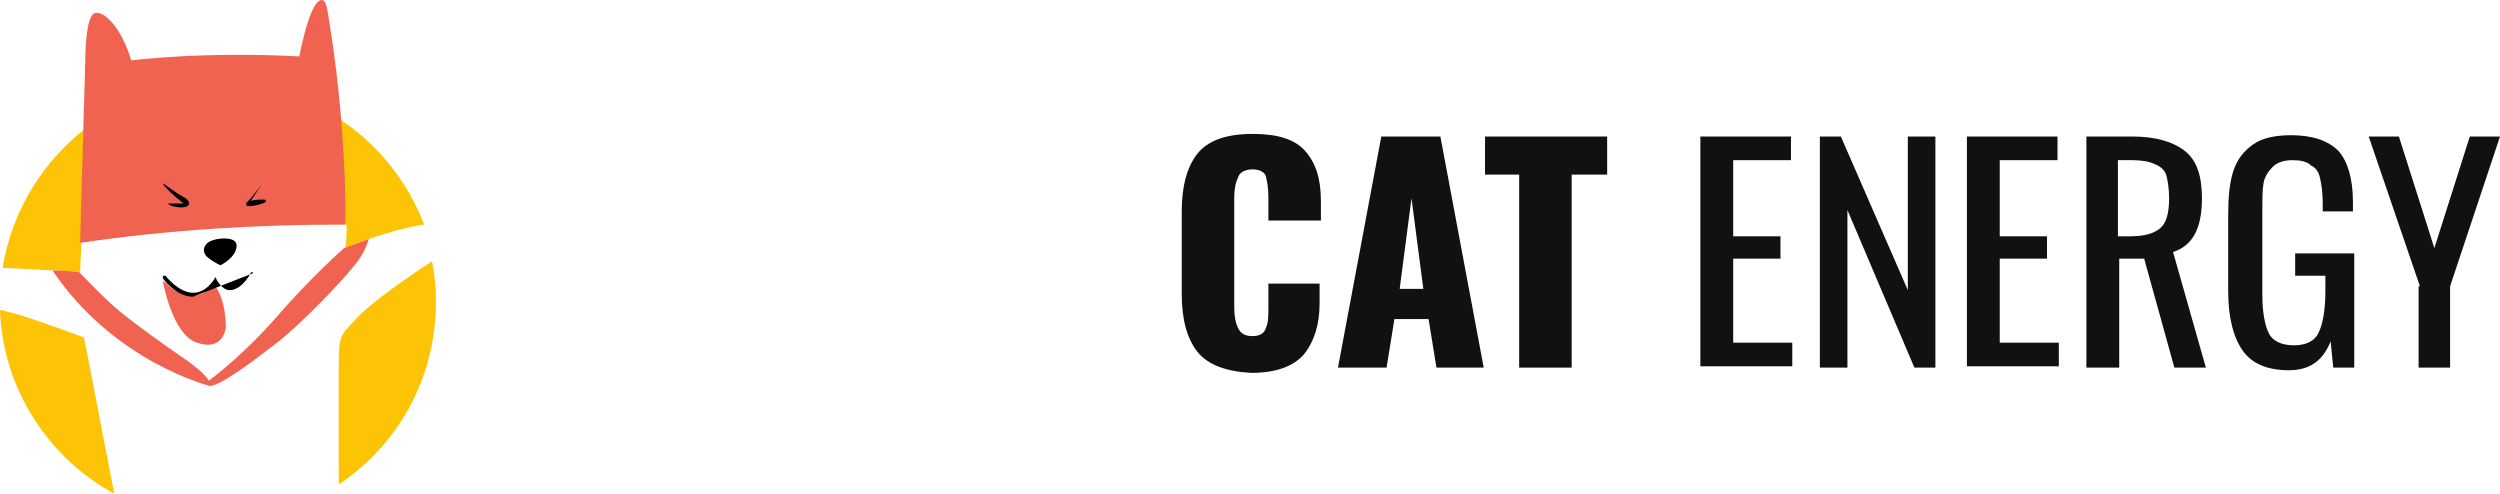
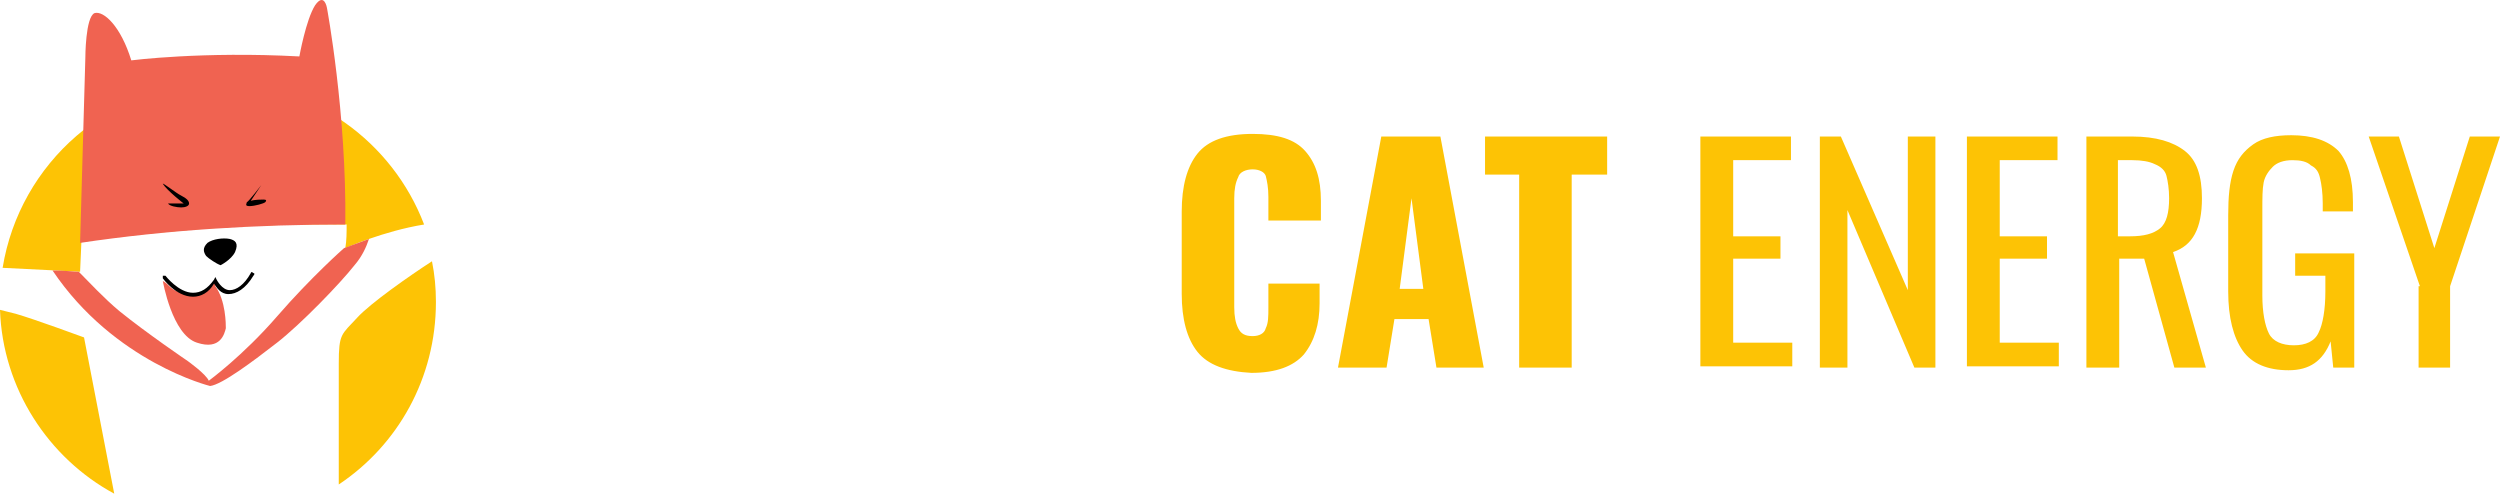
- <svg xmlns="http://www.w3.org/2000/svg" version="1.1" id="Layer_2" x="0px" y="0px" viewBox="0 0.002 190.4 37.598" style="enable-background:new 0 0 33.3 37.6;">
-   <style type="text/css">
-     .st0 {
-       fill: #FDC305;
-     }
-     .st1 {
-       fill: #F06351;
-     }
-   </style>
-   <g>
-     <path class="st0" d="M6.1,20.7l0.1-2.3c6.7-0.9,13.4-1.4,20.2-1.3c0,0.6,0,1.2-0.1,1.8c0,0,2.9-1.3,6-1.8     c-2.4-6.3-8.5-10.8-15.6-10.8c-8.3,0-15.2,6.1-16.5,14.1C2.4,20.5,6.1,20.7,6.1,20.7z" />
-     <path class="st0" d="M27.2,24.2c-1.2,1.3-1.4,1.2-1.4,3.5c0,0.9,0,4.9,0,9.2c4.5-3,7.4-8.1,7.4-13.9c0-1.1-0.1-2.1-0.3-3.1     C31.2,21,28.2,23.1,27.2,24.2z" />
-     <path class="st0" d="M6.4,25.7c0,0-3.8-1.4-5.2-1.8c-0.4-0.1-0.8-0.2-1.2-0.3c0.2,6,3.7,11.3,8.7,14L6.4,25.7z" />
-   </g>
-   <path class="st1" d="M26.3,17.1c0.1-8.5-1.4-16.5-1.4-16.5S24.7-0.6,24,0.4c-0.7,1.1-1.2,3.9-1.2,3.9c-7.4-0.4-12.8,0.3-12.8,0.3   C9.2,2,7.9,0.8,7.2,1C6.5,1.3,6.5,4.4,6.5,4.4L6.1,18.5C12.8,17.5,19.6,17.1,26.3,17.1z" />
-   <path d="M12.4,14c0-0.1,1,0.7,1.4,0.9c0.4,0.2,0.6,0.4,0.6,0.6c0,0.2-0.3,0.3-0.6,0.3s-0.9-0.1-1-0.3c0,0,0.6,0,0.9,0h0.3   C14.1,15.6,12.7,14.5,12.4,14z" />
-   <path d="M19.9,14.1c0,0-1,1.3-1.1,1.3c0,0.1-0.2,0.3,0.2,0.3s1.1-0.2,1.2-0.3c0.1-0.1,0.1-0.2-0.1-0.2c-0.2,0-0.7,0-1,0.1L19.9,14.1   C19.9,14.1,20,14,19.9,14.1z" />
-   <path d="M16.8,20.2c0,0,0.8-0.4,1.1-1c0.3-0.7,0-0.9-0.4-1c-0.5-0.1-1.3,0-1.7,0.3c-0.4,0.4-0.3,0.7-0.1,1   C15.9,19.7,16.5,20.1,16.8,20.2z" />
-   <path class="st1" d="M16.3,21.5c0,0-0.2,0.4-0.5,0.6c-0.2,0.2-0.6,0.4-1,0.4c-0.6,0-1.1-0.2-1.5-0.4c-0.2-0.1-0.4-0.3-0.5-0.4   c-0.2-0.2-0.4-0.3-0.4-0.3s0.7,4.1,2.6,4.7c1.8,0.6,2.1-0.7,2.2-1.1c0-0.3,0-2.1-0.8-3.2C16.5,21.4,16.4,21.6,16.3,21.5z" />
-   <g>
-     <path d="M14.7,22.6C14.7,22.6,14.7,22.6,14.7,22.6c-1.3,0-2.3-1.4-2.3-1.4c0-0.1,0-0.2,0-0.2c0.1,0,0.2,0,0.2,0c0,0,1,1.3,2.1,1.3     c0,0,0,0,0,0c0.6,0,1.1-0.3,1.6-1l0.1-0.2l0.1,0.2c0,0,0.4,0.8,1,0.8c0.5,0,1.1-0.4,1.6-1.3c0-0.1,0.1-0.1,0.2,0     с0.1,0,0.1,0.1,0,0.2c-0.6,1-1.3,1.4-1.9,1.4c-0.6,0-0.9-0.5-1.1-0.8C15.9,22.3,15.3,22.6,14.7,22.6z" />
-   </g>
-   <path class="st1" d="M26.2,18.9c0,0-2.5,2.2-5.1,5.2S15.9,29,15.9,29c-0.2-0.5-1.6-1.5-1.6-1.5s-3.1-2.1-5.2-3.8   c-1.2-1-2.3-2.2-3.1-3c-0.3,0-1.1-0.1-2-0.1c4.7,7,12,8.8,12,8.8c0.9-0.1,3.3-1.9,5.1-3.3c1.8-1.4,4.8-4.5,5.9-5.9   c0.6-0.7,0.9-1.4,1.1-2C27,18.6,26.2,18.9,26.2,18.9z" />
-   <g transform="matrix(1, 0, 0, 1, 90, 10.2)">
-     <path class="st0" d="M1.2,16.6c-0.8-1-1.2-2.5-1.2-4.4V5.9c0-1.9,0.4-3.4,1.2-4.4C2,0.5,3.4,0,5.4,0c1.9,0,3.2,0.4,4,1.3     c0.8,0.9,1.2,2.1,1.2,3.8v1.5H6.6V4.8c0-0.7-0.1-1.2-0.2-1.6C6.3,2.9,5.9,2.7,5.4,2.7S4.4,2.9,4.3,3.3C4.1,3.7,4,4.2,4,4.9v8.3     c0,0.7,0.1,1.2,0.3,1.6c0.2,0.4,0.5,0.6,1.1,0.6c0.5,0,0.9-0.2,1-0.6c0.2-0.4,0.2-0.9,0.2-1.6v-1.8h3.9v1.5c0,1.6-0.4,2.9-1.2,3.9     c-0.8,0.9-2.1,1.4-4,1.4C3.4,18.1,2,17.6,1.2,16.6z" style="fill: rgb(17, 17, 17);" />
-     <path class="st0" d="M15.2,0.2h4.5L23,17.8h-3.6l-0.6-3.7h-2.6l-0.6,3.7h-3.7L15.2,0.2z M18.4,11.8l-0.9-6.9l-0.9,6.9H18.4z" style="fill: rgb(17, 17, 17);" />
-     <path class="st0" d="M25.8,3.1h-2.7V0.2h9.3v2.9h-2.7v14.7h-4V3.1z" style="fill: rgb(17, 17, 17);" />
-     <path class="st0" d="M39.5,0.2h6.9v1.8H42v5.8h3.6v1.7H42v6.4h4.5v1.8h-7V0.2z" style="fill: rgb(17, 17, 17);" />
-     <path class="st0" d="M48.5,0.2h1.7l5.1,11.7V0.2h2.1v17.6h-1.6l-5.1-12v12h-2.1V0.2z" style="fill: rgb(17, 17, 17);" />
-     <path class="st0" d="M59.8,0.2h6.9v1.8h-4.4v5.8h3.6v1.7h-3.6v6.4h4.5v1.8h-7V0.2z" style="fill: rgb(17, 17, 17);" />
-     <path class="st0" d="M68.8,0.2h3.6c1.8,0,3.1,0.4,4,1.1s1.3,1.9,1.3,3.6c0,2.3-0.7,3.6-2.2,4.1l2.5,8.8h-2.4l-2.3-8.3h-1.9v8.3     h-2.5V0.2z M72.2,7.8c1.1,0,1.8-0.2,2.3-0.6C75,6.8,75.2,6,75.2,4.9c0-0.7-0.1-1.3-0.2-1.7s-0.4-0.7-0.9-0.9     c-0.4-0.2-1-0.3-1.7-0.3h-1.1v5.8H72.2z" style="fill: rgb(17, 17, 17);" />
-     <path class="st0" d="M80.8,16.5c-0.7-1-1.1-2.5-1.1-4.5V6.2c0-1.4,0.1-2.5,0.4-3.4c0.3-0.9,0.8-1.5,1.5-2c0.7-0.5,1.7-0.7,2.9-0.7     c1.6,0,2.8,0.4,3.6,1.2c0.7,0.8,1.1,2.1,1.1,3.9v0.7h-2.3V5.3c0-0.8-0.1-1.5-0.2-1.9c-0.1-0.5-0.3-0.8-0.7-1     C85.7,2.1,85.2,2,84.6,2c-0.7,0-1.2,0.2-1.5,0.5c-0.3,0.3-0.6,0.7-0.7,1.2c-0.1,0.5-0.1,1.2-0.1,2.1v6.5c0,1.3,0.2,2.3,0.5,2.9     c0.3,0.6,1,0.9,1.9,0.9c0.9,0,1.6-0.3,1.9-1c0.3-0.6,0.5-1.7,0.5-3.1v-1.2h-2.3V9.1h4.5v8.7h-1.6l-0.2-2c-0.6,1.5-1.6,2.2-3.2,2.2     C82.7,18,81.5,17.5,80.8,16.5z" style="fill: rgb(17, 17, 17);" />
-     <path class="st0" d="M94.3,11.6L90.4,0.2h2.3l2.7,8.5l2.7-8.5h2.3l-3.8,11.4v6.2h-2.4V11.6z" style="fill: rgb(17, 17, 17);" />
-   </g>
+ <svg xmlns="http://www.w3.org/2000/svg" id="Layer_2" viewBox="0 0.002 190.4 37.598">
+   <style>.st0{fill:#fdc305}.st1{fill:#f06351}</style>
+   <path class="st0" d="M6.1 20.7l.1-2.3c6.7-.9 13.4-1.4 20.2-1.3 0 .6 0 1.2-.1 1.8 0 0 2.9-1.3 6-1.8-2.4-6.3-8.5-10.8-15.6-10.8C8.4 6.3 1.5 12.4.2 20.4c2.2.1 5.9.3 5.9.3zm21.1 3.5c-1.2 1.3-1.4 1.2-1.4 3.5v9.2c4.5-3 7.4-8.1 7.4-13.9 0-1.1-.1-2.1-.3-3.1-1.7 1.1-4.7 3.2-5.7 4.3zM6.4 25.7s-3.8-1.4-5.2-1.8L0 23.6c.2 6 3.7 11.3 8.7 14L6.4 25.7z" />
+   <path class="st1" d="M26.3 17.1C26.4 8.6 24.9.6 24.9.6s-.2-1.2-.9-.2c-.7 1.1-1.2 3.9-1.2 3.9-7.4-.4-12.8.3-12.8.3C9.2 2 7.9.8 7.2 1c-.7.3-.7 3.4-.7 3.4l-.4 14.1c6.7-1 13.5-1.4 20.2-1.4z" />
+   <path d="M12.4 14c0-.1 1 .7 1.4.9.4.2.6.4.6.6 0 .2-.3.3-.6.3s-.9-.1-1-.3H14c.1.1-1.3-1-1.6-1.5zm7.5.1s-1 1.3-1.1 1.3c0 .1-.2.3.2.3s1.1-.2 1.2-.3c.1-.1.1-.2-.1-.2s-.7 0-1 .1l.8-1.2s.1-.1 0 0zm-3.1 6.1s.8-.4 1.1-1c.3-.7 0-.9-.4-1-.5-.1-1.3 0-1.7.3-.4.4-.3.7-.1 1 .2.2.8.6 1.1.7z" />
+   <path class="st1" d="M16.3 21.5s-.2.4-.5.6c-.2.2-.6.4-1 .4-.6 0-1.1-.2-1.5-.4-.2-.1-.4-.3-.5-.4-.2-.2-.4-.3-.4-.3s.7 4.1 2.6 4.7c1.8.6 2.1-.7 2.2-1.1 0-.3 0-2.1-.8-3.2.1-.4 0-.2-.1-.3z" />
+   <path d="M14.7 22.6c-1.3 0-2.3-1.4-2.3-1.4V21h.2s1 1.3 2.1 1.3c.6 0 1.1-.3 1.6-1l.1-.2.1.2s.4.8 1 .8c.5 0 1.1-.4 1.6-1.3 0-.1.1-.1.2 0 .1 0 .1.1 0 .2-.6 1-1.3 1.4-1.9 1.4-.6 0-.9-.5-1.1-.8-.4.7-1 1-1.6 1z" />
+   <path class="st1" d="M26.2 18.9s-2.5 2.2-5.1 5.2-5.2 4.9-5.2 4.9c-.2-.5-1.6-1.5-1.6-1.5s-3.1-2.1-5.2-3.8c-1.2-1-2.3-2.2-3.1-3-.3 0-1.1-.1-2-.1 4.7 7 12 8.8 12 8.8.9-.1 3.3-1.9 5.1-3.3 1.8-1.4 4.8-4.5 5.9-5.9.6-.7.9-1.4 1.1-2-1.1.4-1.9.7-1.9.7z" />
+   <path class="st0" d="M1.2 16.6c-.8-1-1.2-2.5-1.2-4.4V5.9C0 4 .4 2.5 1.2 1.5 2 .5 3.4 0 5.4 0c1.9 0 3.2.4 4 1.3.8.9 1.2 2.1 1.2 3.8v1.5h-4V4.8c0-.7-.1-1.2-.2-1.6-.1-.3-.5-.5-1-.5s-1 .2-1.1.6c-.2.4-.3.9-.3 1.6v8.3c0 .7.1 1.2.3 1.6.2.4.5.6 1.1.6.5 0 .9-.2 1-.6.2-.4.2-.9.2-1.6v-1.8h3.9v1.5c0 1.6-.4 2.9-1.2 3.9-.8.9-2.1 1.4-4 1.4-1.9-.1-3.3-.6-4.1-1.6zM15.2.2h4.5L23 17.8h-3.6l-.6-3.7h-2.6l-.6 3.7h-3.7L15.2.2zm3.2 11.6l-.9-6.9-.9 6.9h1.8zm7.4-8.7h-2.7V.2h9.3v2.9h-2.7v14.7h-4V3.1zM39.5.2h6.9V2H42v5.8h3.6v1.7H42v6.4h4.5v1.8h-7V.2zm9 0h1.7l5.1 11.7V.2h2.1v17.6h-1.6l-5.1-12v12h-2.1V.2zm11.3 0h6.9V2h-4.4v5.8h3.6v1.7h-3.6v6.4h4.5v1.8h-7V.2zm9 0h3.6c1.8 0 3.1.4 4 1.1s1.3 1.9 1.3 3.6c0 2.3-.7 3.6-2.2 4.1l2.5 8.8h-2.4l-2.3-8.3h-1.9v8.3h-2.5V.2zm3.4 7.6c1.1 0 1.8-.2 2.3-.6.5-.4.7-1.2.7-2.3 0-.7-.1-1.3-.2-1.7s-.4-.7-.9-.9c-.4-.2-1-.3-1.7-.3h-1.1v5.8h.9zm8.6 8.7c-.7-1-1.1-2.5-1.1-4.5V6.2c0-1.4.1-2.5.4-3.4.3-.9.8-1.5 1.5-2s1.7-.7 2.9-.7c1.6 0 2.8.4 3.6 1.2.7.8 1.1 2.1 1.1 3.9v.7h-2.3v-.6c0-.8-.1-1.5-.2-1.9-.1-.5-.3-.8-.7-1-.3-.3-.8-.4-1.4-.4-.7 0-1.2.2-1.5.5-.3.3-.6.7-.7 1.2-.1.5-.1 1.2-.1 2.1v6.5c0 1.3.2 2.3.5 2.9.3.6 1 .9 1.9.9.9 0 1.6-.3 1.9-1 .3-.6.5-1.7.5-3.1v-1.2h-2.3V9.1h4.5v8.7h-1.6l-.2-2c-.6 1.5-1.6 2.2-3.2 2.2s-2.8-.5-3.5-1.5zm13.5-4.9L90.4.2h2.3l2.7 8.5L98.1.2h2.3l-3.8 11.4v6.2h-2.4v-6.2z" fill="#111" transform="translate(90 10.2)" />
</svg>
